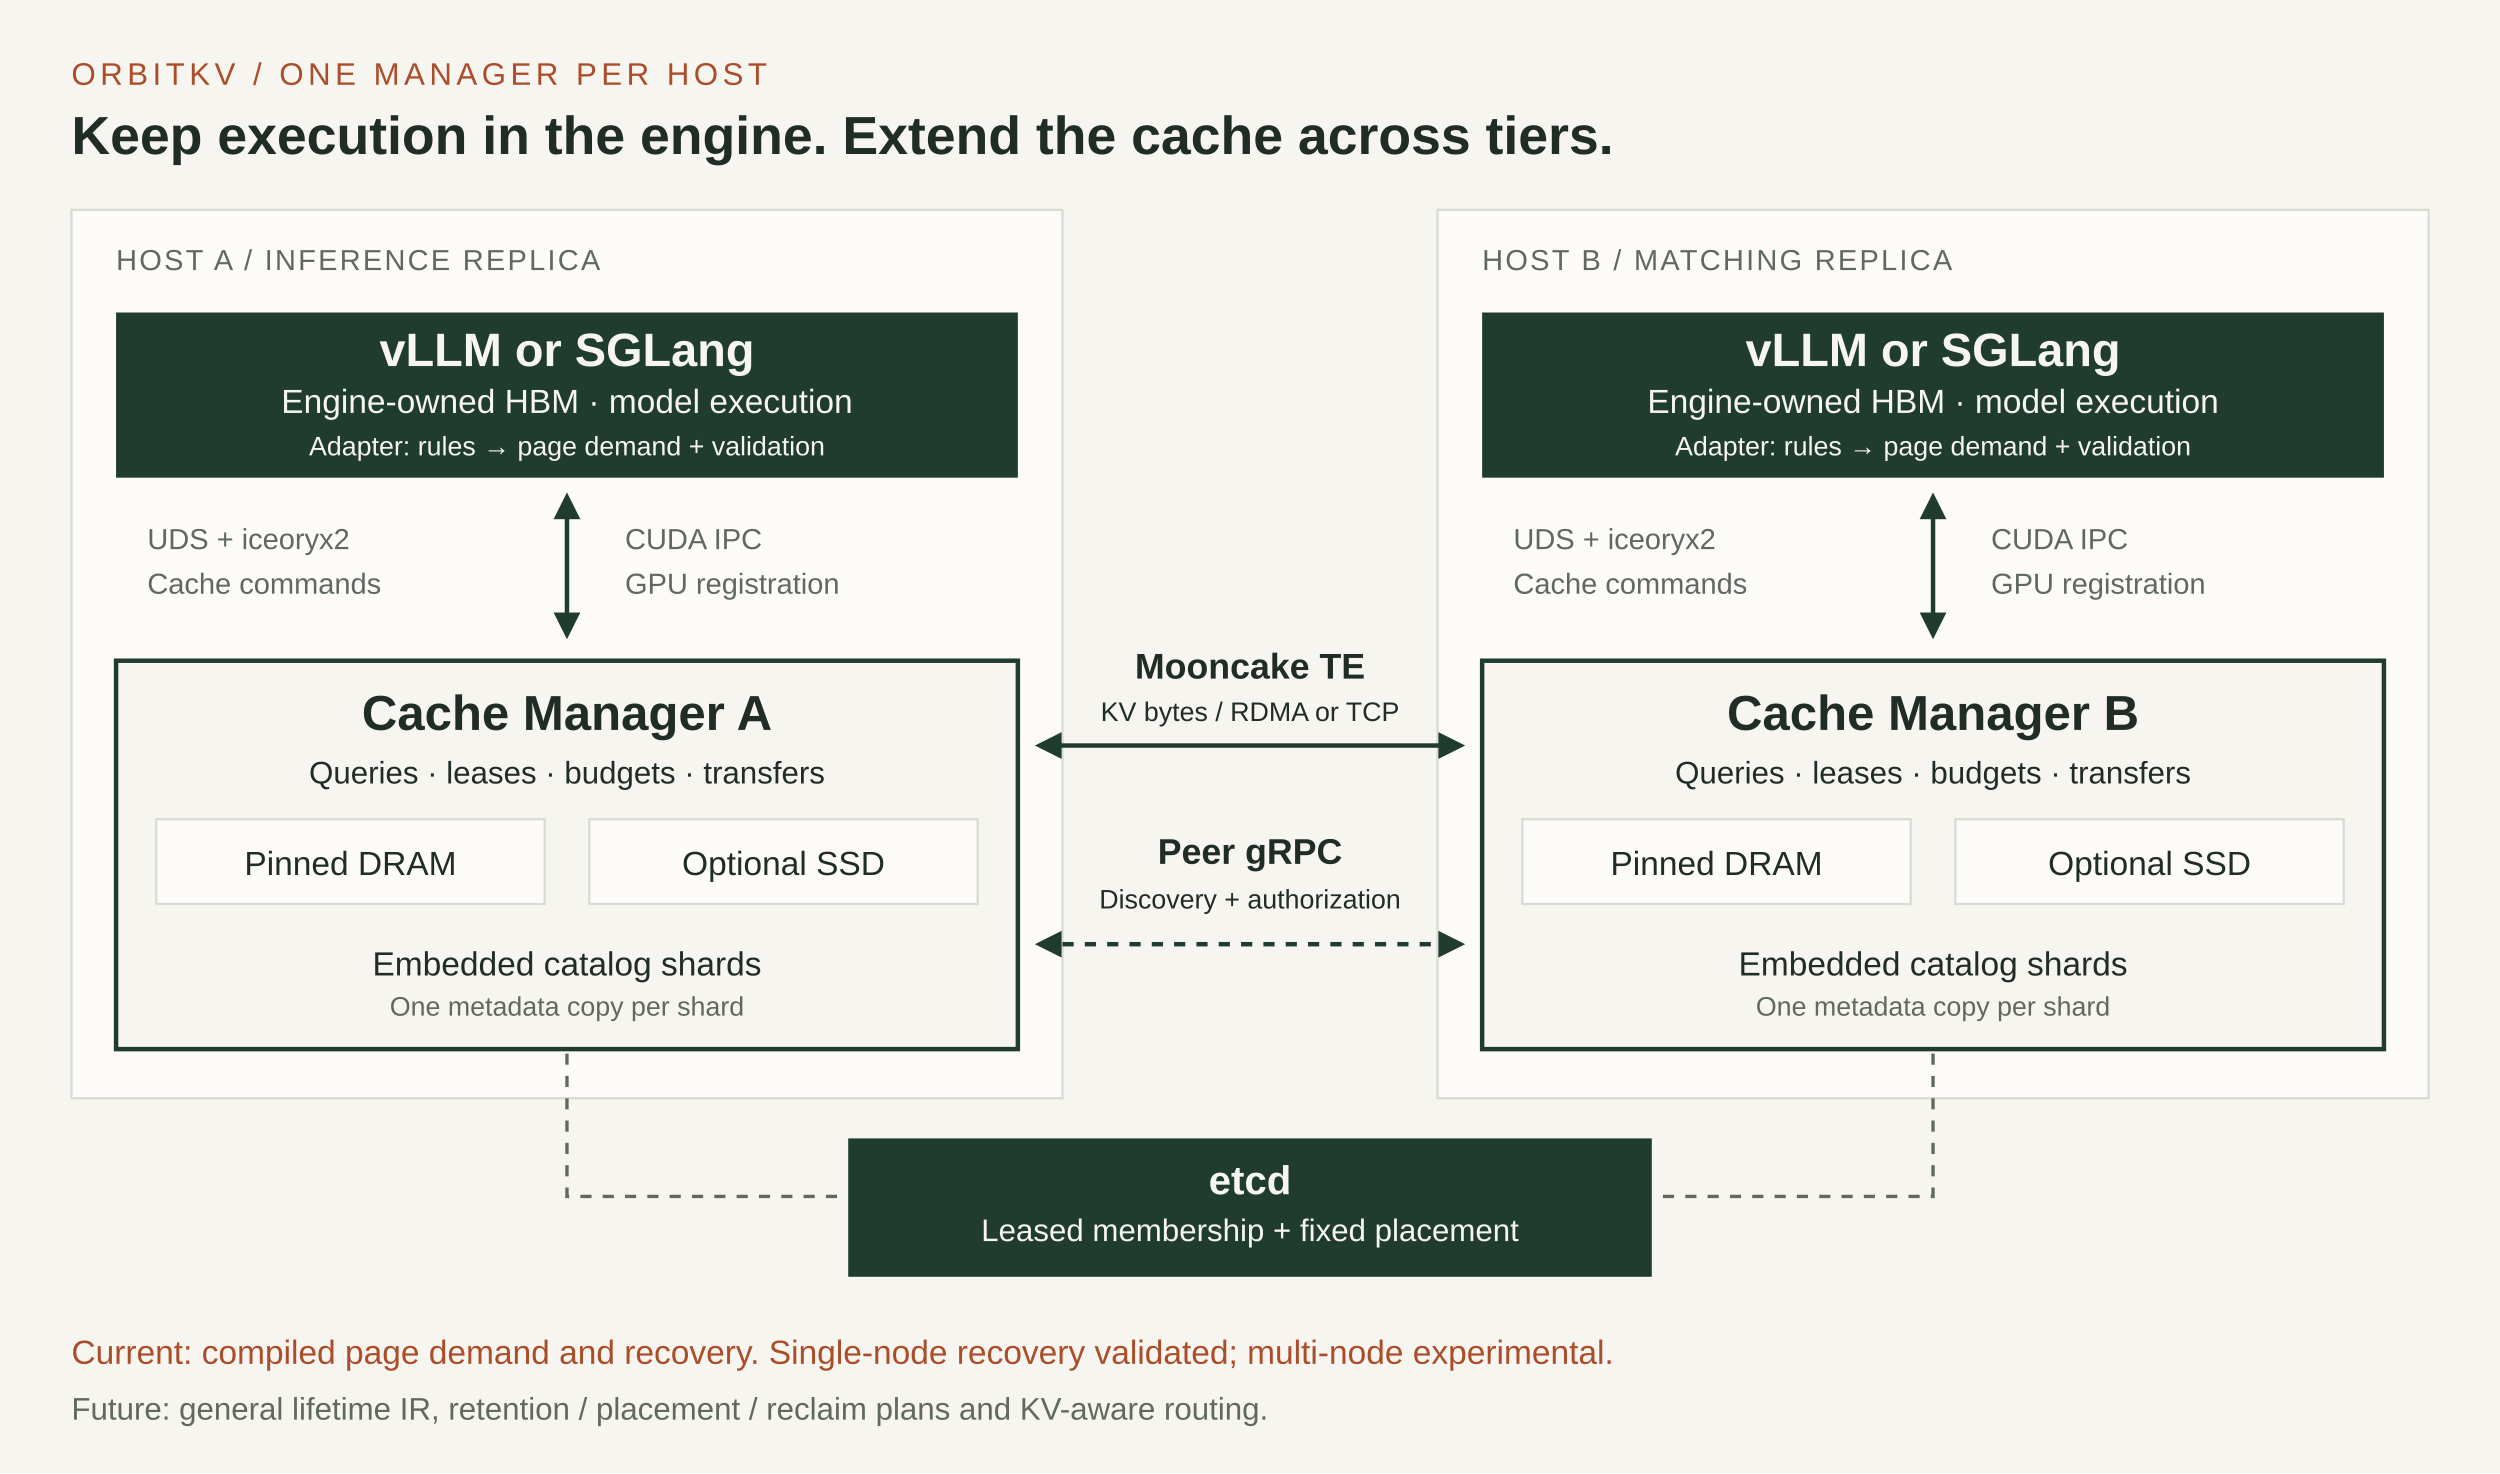
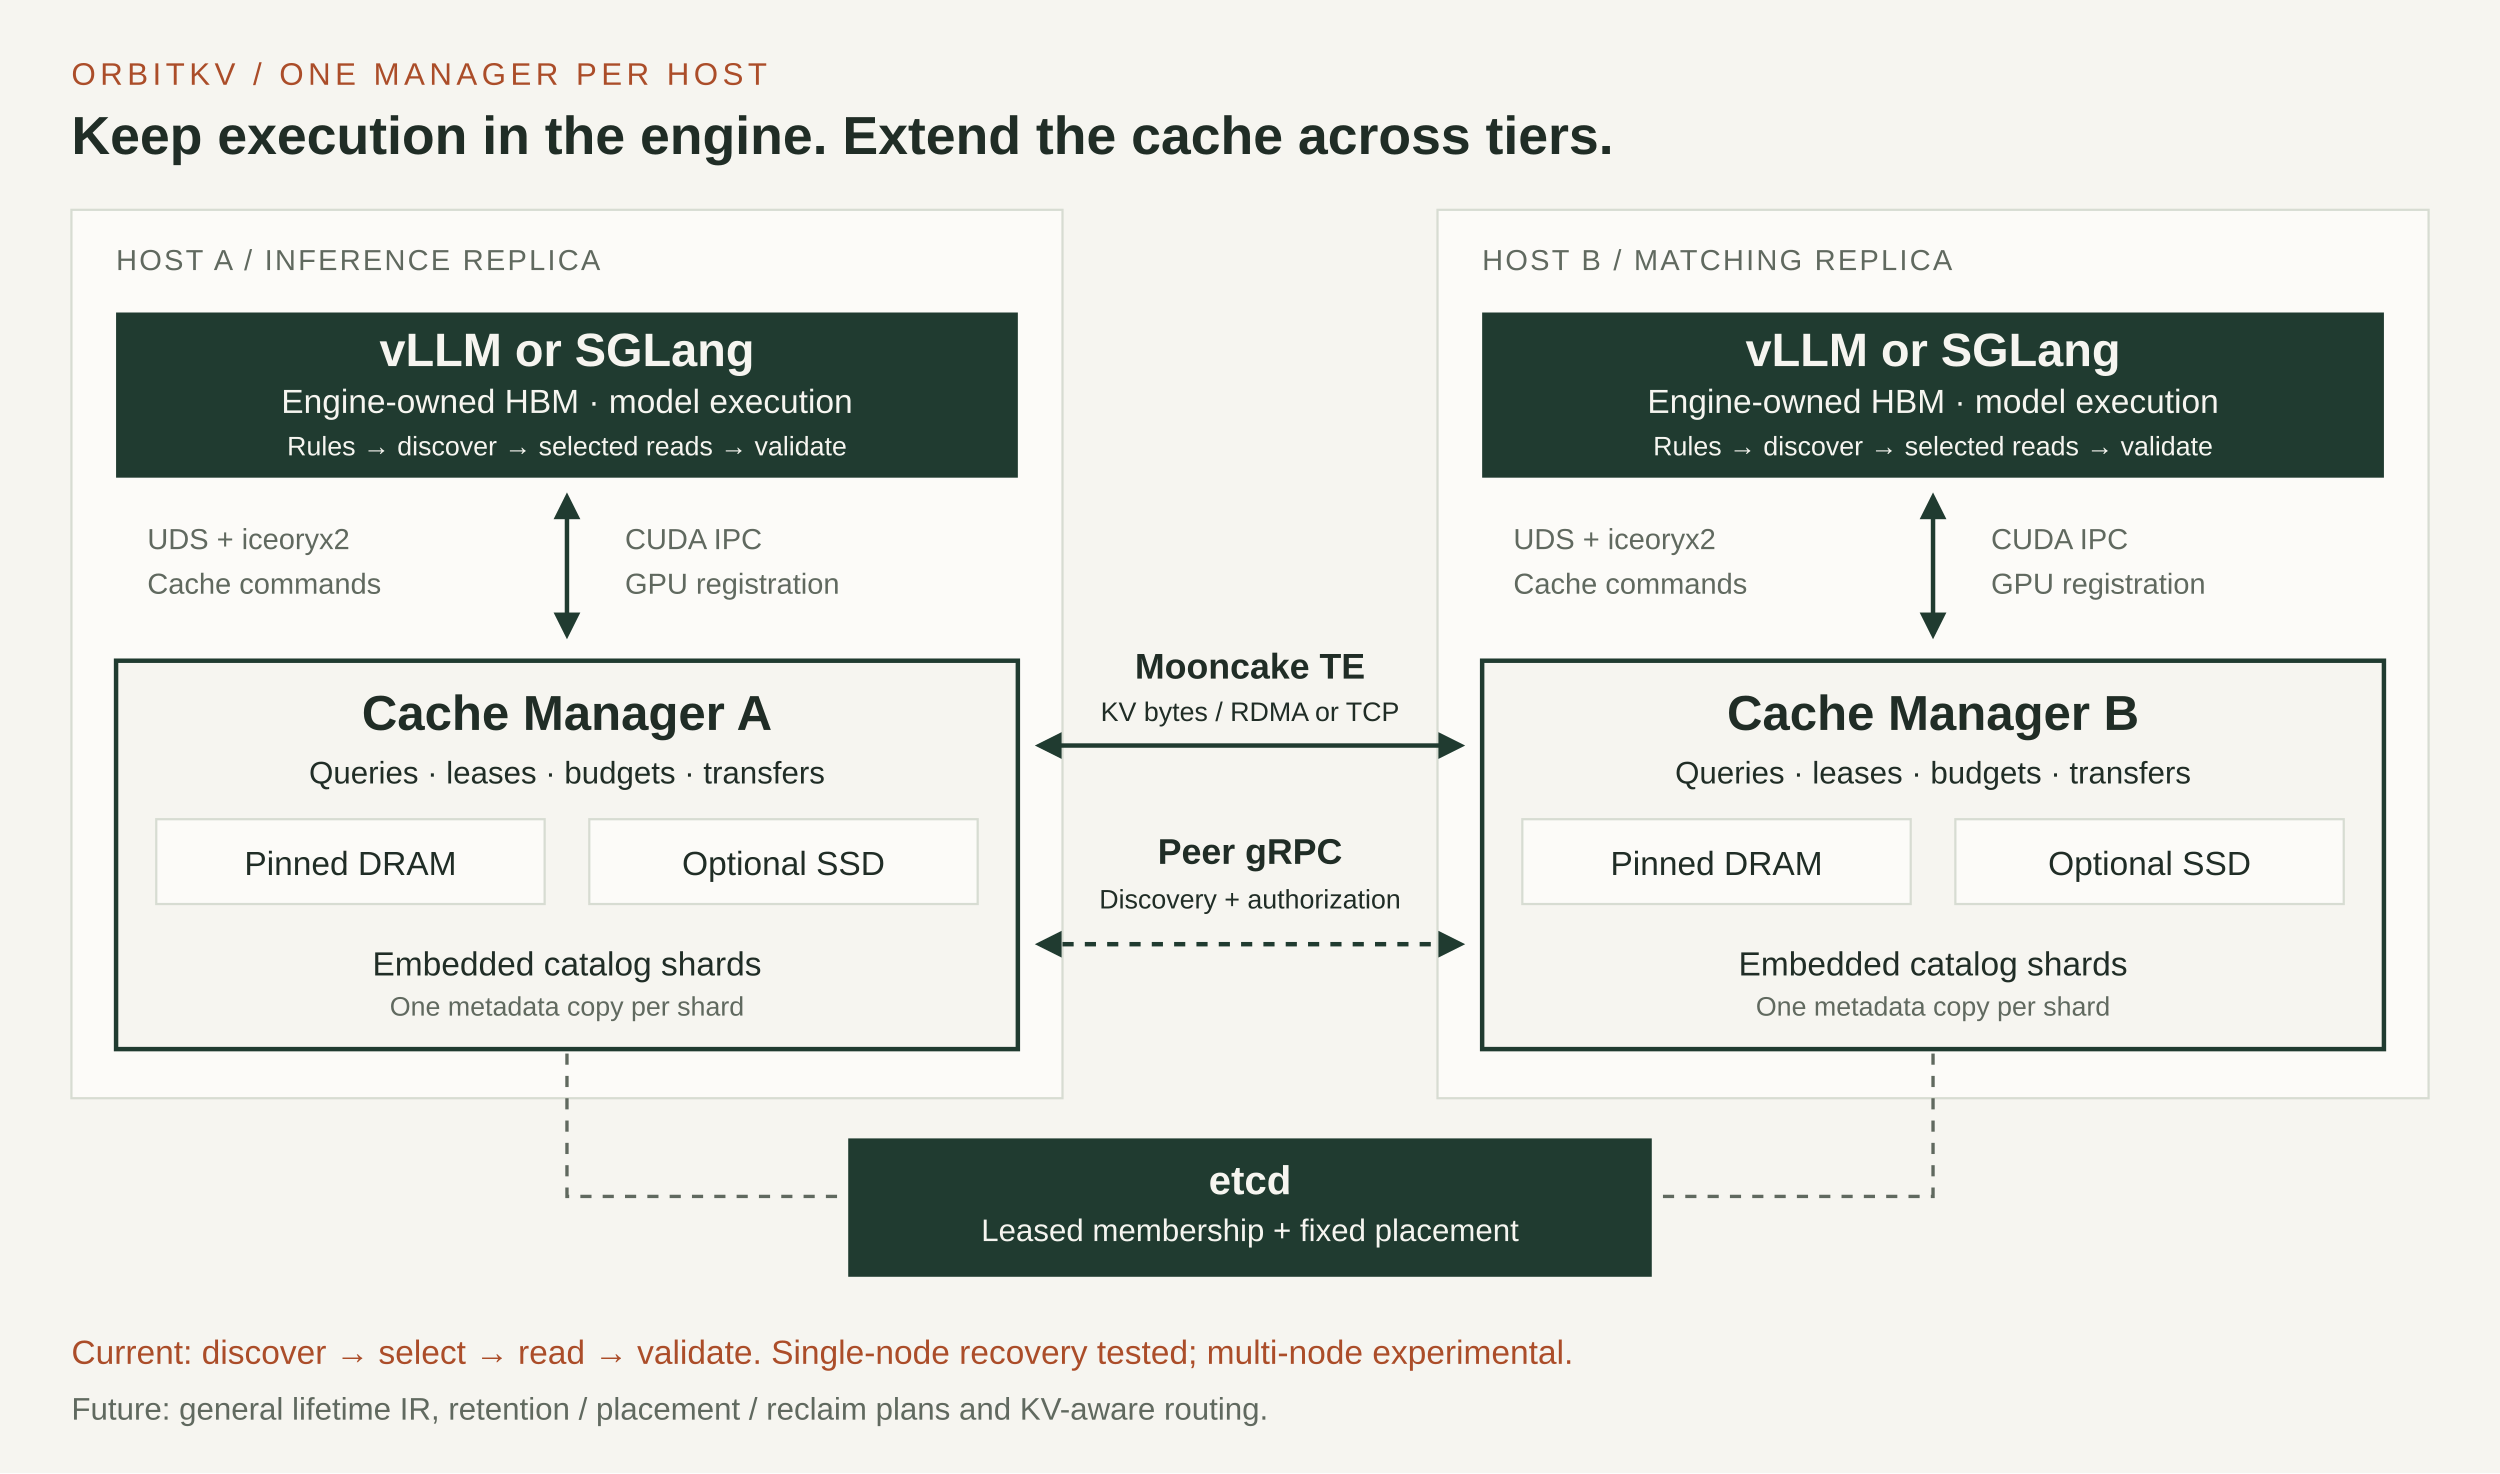
<svg xmlns="http://www.w3.org/2000/svg" width="1120" height="660" viewBox="0 0 1120 660" role="img" aria-labelledby="title desc">
  <defs>
    <marker id="arrow" viewBox="0 0 10 10" refX="8" refY="5" markerWidth="6" markerHeight="6" orient="auto-start-reverse">
      <path d="M0 0 10 5 0 10" fill="#203b30" />
    </marker>
  </defs>
  <rect width="1120" height="660" fill="#f6f5f0" />
  <g font-family="Arial, Helvetica, sans-serif" fill="#202d26">
    <text x="32" y="38" font-size="14" letter-spacing="2" fill="#ab4d29">ORBITKV / ONE MANAGER PER HOST</text>
    <text x="32" y="69" font-size="24" font-weight="700">Keep execution in the engine. Extend the cache across tiers.</text>
    <g fill="#fcfbf8" stroke="#d7dcd2">
      <rect x="32" y="94" width="444" height="398" />
      <rect x="644" y="94" width="444" height="398" />
    </g>
    <g font-size="13" letter-spacing="1" fill="#60695f">
      <text x="52" y="121">HOST A / INFERENCE REPLICA</text>
      <text x="664" y="121">HOST B / MATCHING REPLICA</text>
    </g>
    <g fill="#203b30">
      <rect x="52" y="140" width="404" height="74" />
      <rect x="664" y="140" width="404" height="74" />
    </g>
    <g fill="#f6f5f0" text-anchor="middle">
      <text x="254" y="164" font-size="21" font-weight="700">vLLM or SGLang</text>
      <text x="254" y="185" font-size="15">Engine-owned HBM · model execution</text>
-       <text x="254" y="204" font-size="12">Adapter: rules → page demand + validation</text>
+       <text x="254" y="204" font-size="12">Rules → discover → selected reads → validate</text>
      <text x="866" y="164" font-size="21" font-weight="700">vLLM or SGLang</text>
      <text x="866" y="185" font-size="15">Engine-owned HBM · model execution</text>
-       <text x="866" y="204" font-size="12">Adapter: rules → page demand + validation</text>
+       <text x="866" y="204" font-size="12">Rules → discover → selected reads → validate</text>
    </g>
    <g stroke="#203b30" stroke-width="2" marker-start="url(#arrow)" marker-end="url(#arrow)">
      <path d="M254 223V284" />
      <path d="M866 223V284" />
    </g>
    <g font-size="13" fill="#60695f">
      <text x="66" y="246">UDS + iceoryx2</text>
      <text x="66" y="266">Cache commands</text>
      <text x="280" y="246">CUDA IPC</text>
      <text x="280" y="266">GPU registration</text>
      <text x="678" y="246">UDS + iceoryx2</text>
      <text x="678" y="266">Cache commands</text>
      <text x="892" y="246">CUDA IPC</text>
      <text x="892" y="266">GPU registration</text>
    </g>
    <g fill="#f6f5f0" stroke="#203b30" stroke-width="2">
      <rect x="52" y="296" width="404" height="174" />
      <rect x="664" y="296" width="404" height="174" />
    </g>
    <g text-anchor="middle">
      <text x="254" y="327" font-size="22" font-weight="700">Cache Manager A</text>
      <text x="866" y="327" font-size="22" font-weight="700">Cache Manager B</text>
      <text x="254" y="351" font-size="14">Queries · leases · budgets · transfers</text>
      <text x="866" y="351" font-size="14">Queries · leases · budgets · transfers</text>
    </g>
    <g fill="#fcfbf8" stroke="#d7dcd2">
      <rect x="70" y="367" width="174" height="38" />
      <rect x="264" y="367" width="174" height="38" />
      <rect x="682" y="367" width="174" height="38" />
      <rect x="876" y="367" width="174" height="38" />
    </g>
    <g text-anchor="middle" font-size="15">
      <text x="157" y="392">Pinned DRAM</text>
      <text x="351" y="392">Optional SSD</text>
      <text x="769" y="392">Pinned DRAM</text>
      <text x="963" y="392">Optional SSD</text>
      <text x="254" y="437">Embedded catalog shards</text>
      <text x="866" y="437">Embedded catalog shards</text>
    </g>
    <g text-anchor="middle" font-size="12" fill="#60695f">
      <text x="254" y="455">One metadata copy per shard</text>
      <text x="866" y="455">One metadata copy per shard</text>
    </g>
    <g stroke="#203b30" stroke-width="2" marker-start="url(#arrow)" marker-end="url(#arrow)">
      <path d="M466 334H654" />
      <path d="M466 423H654" stroke-dasharray="5 5" />
    </g>
    <g text-anchor="middle">
      <text x="560" y="304" font-size="16" font-weight="700">Mooncake TE</text>
      <text x="560" y="323" font-size="12">KV bytes / RDMA or TCP</text>
      <text x="560" y="387" font-size="16" font-weight="700">Peer gRPC</text>
      <text x="560" y="407" font-size="12">Discovery + authorization</text>
    </g>
    <g fill="none" stroke="#60695f" stroke-width="1.5" stroke-dasharray="5 5">
      <path d="M254 472V536H380" />
      <path d="M866 472V536H740" />
    </g>
    <rect x="380" y="510" width="360" height="62" fill="#203b30" />
    <g text-anchor="middle" fill="#f6f5f0">
      <text x="560" y="535" font-size="18" font-weight="700">etcd</text>
      <text x="560" y="556" font-size="14">Leased membership + fixed placement</text>
    </g>
-     <text x="32" y="611" font-size="15" fill="#ab4d29">Current: compiled page demand and recovery. Single-node recovery validated; multi-node experimental.</text>
+     <text x="32" y="611" font-size="15" fill="#ab4d29">Current: discover → select → read → validate. Single-node recovery tested; multi-node experimental.</text>
    <text x="32" y="636" font-size="14" fill="#60695f">Future: general lifetime IR, retention / placement / reclaim plans and KV-aware routing.</text>
  </g>
</svg>
